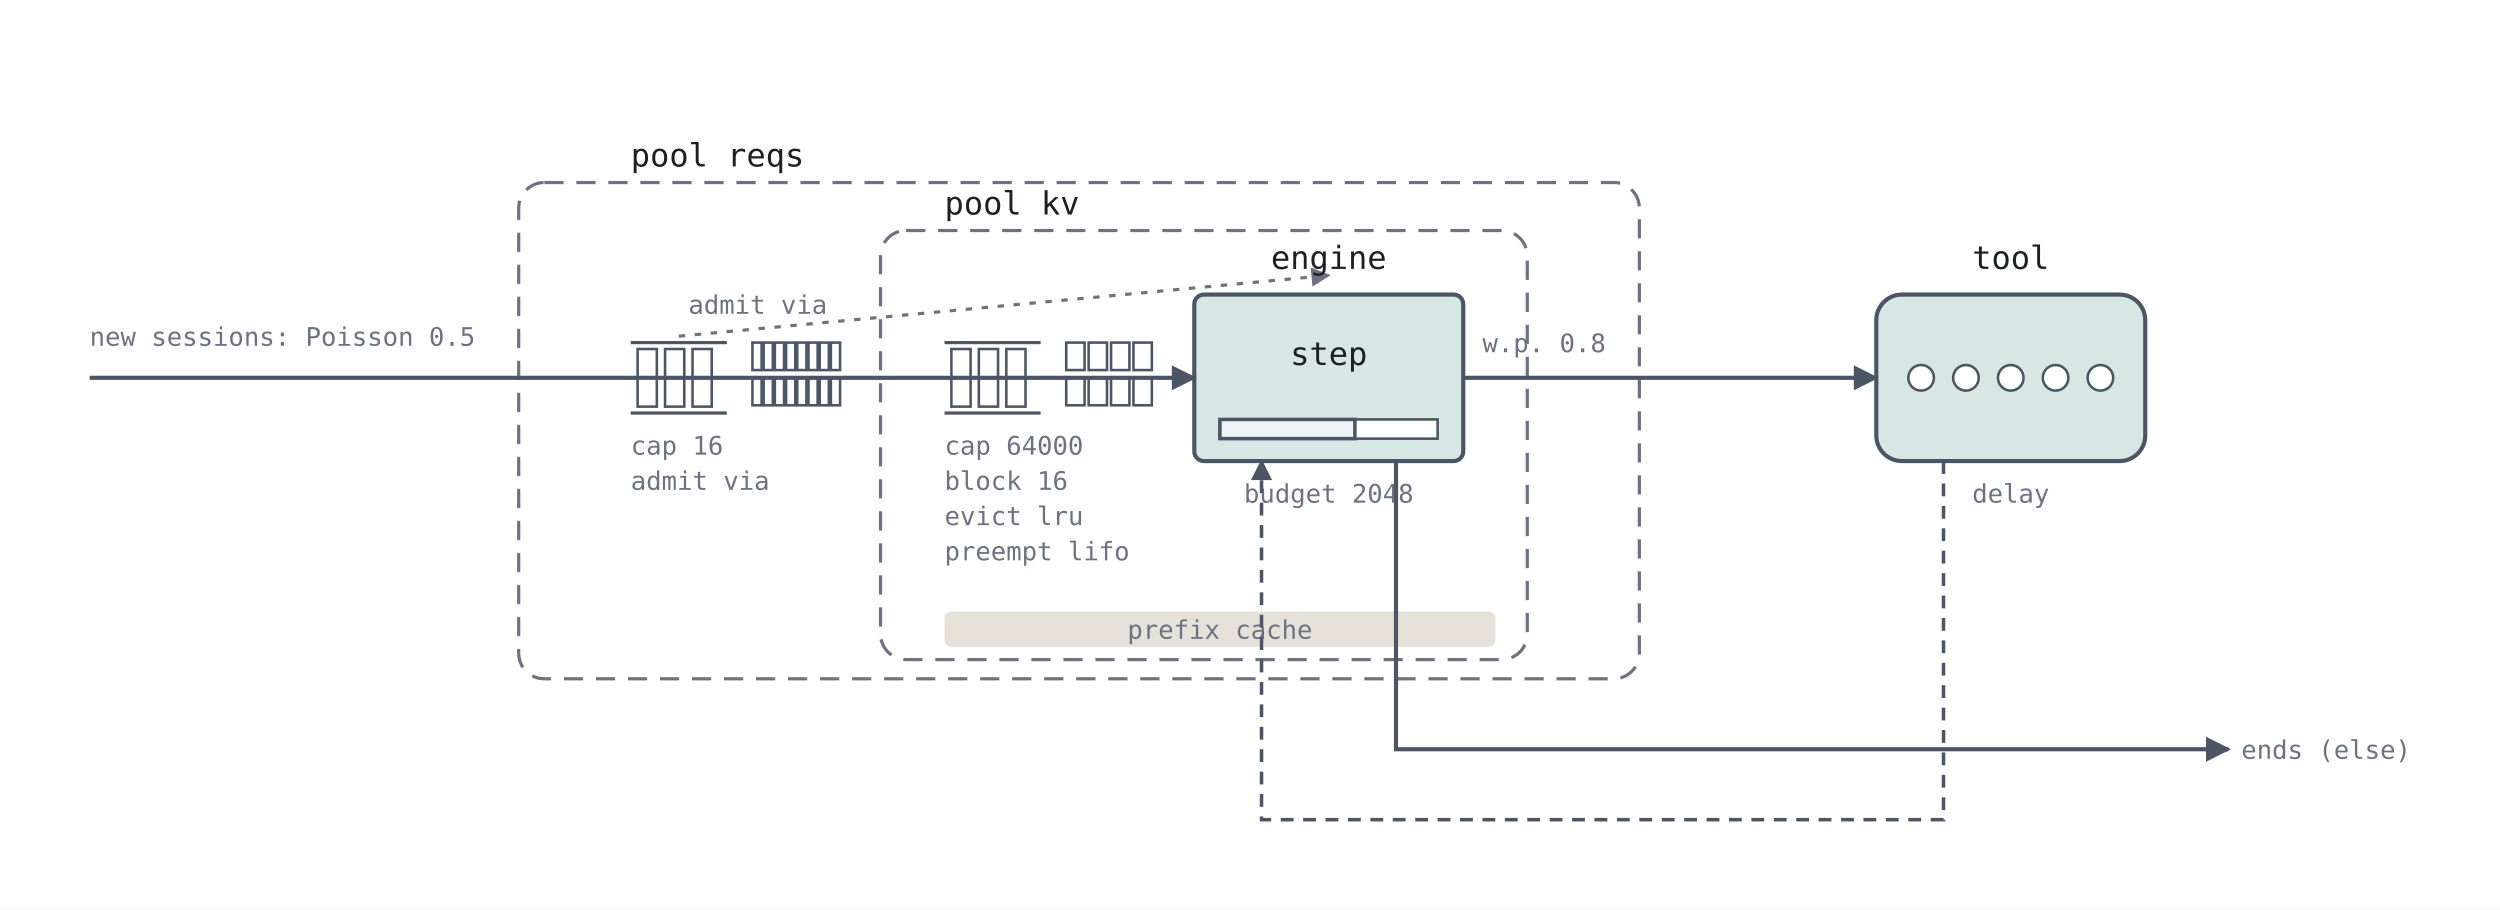
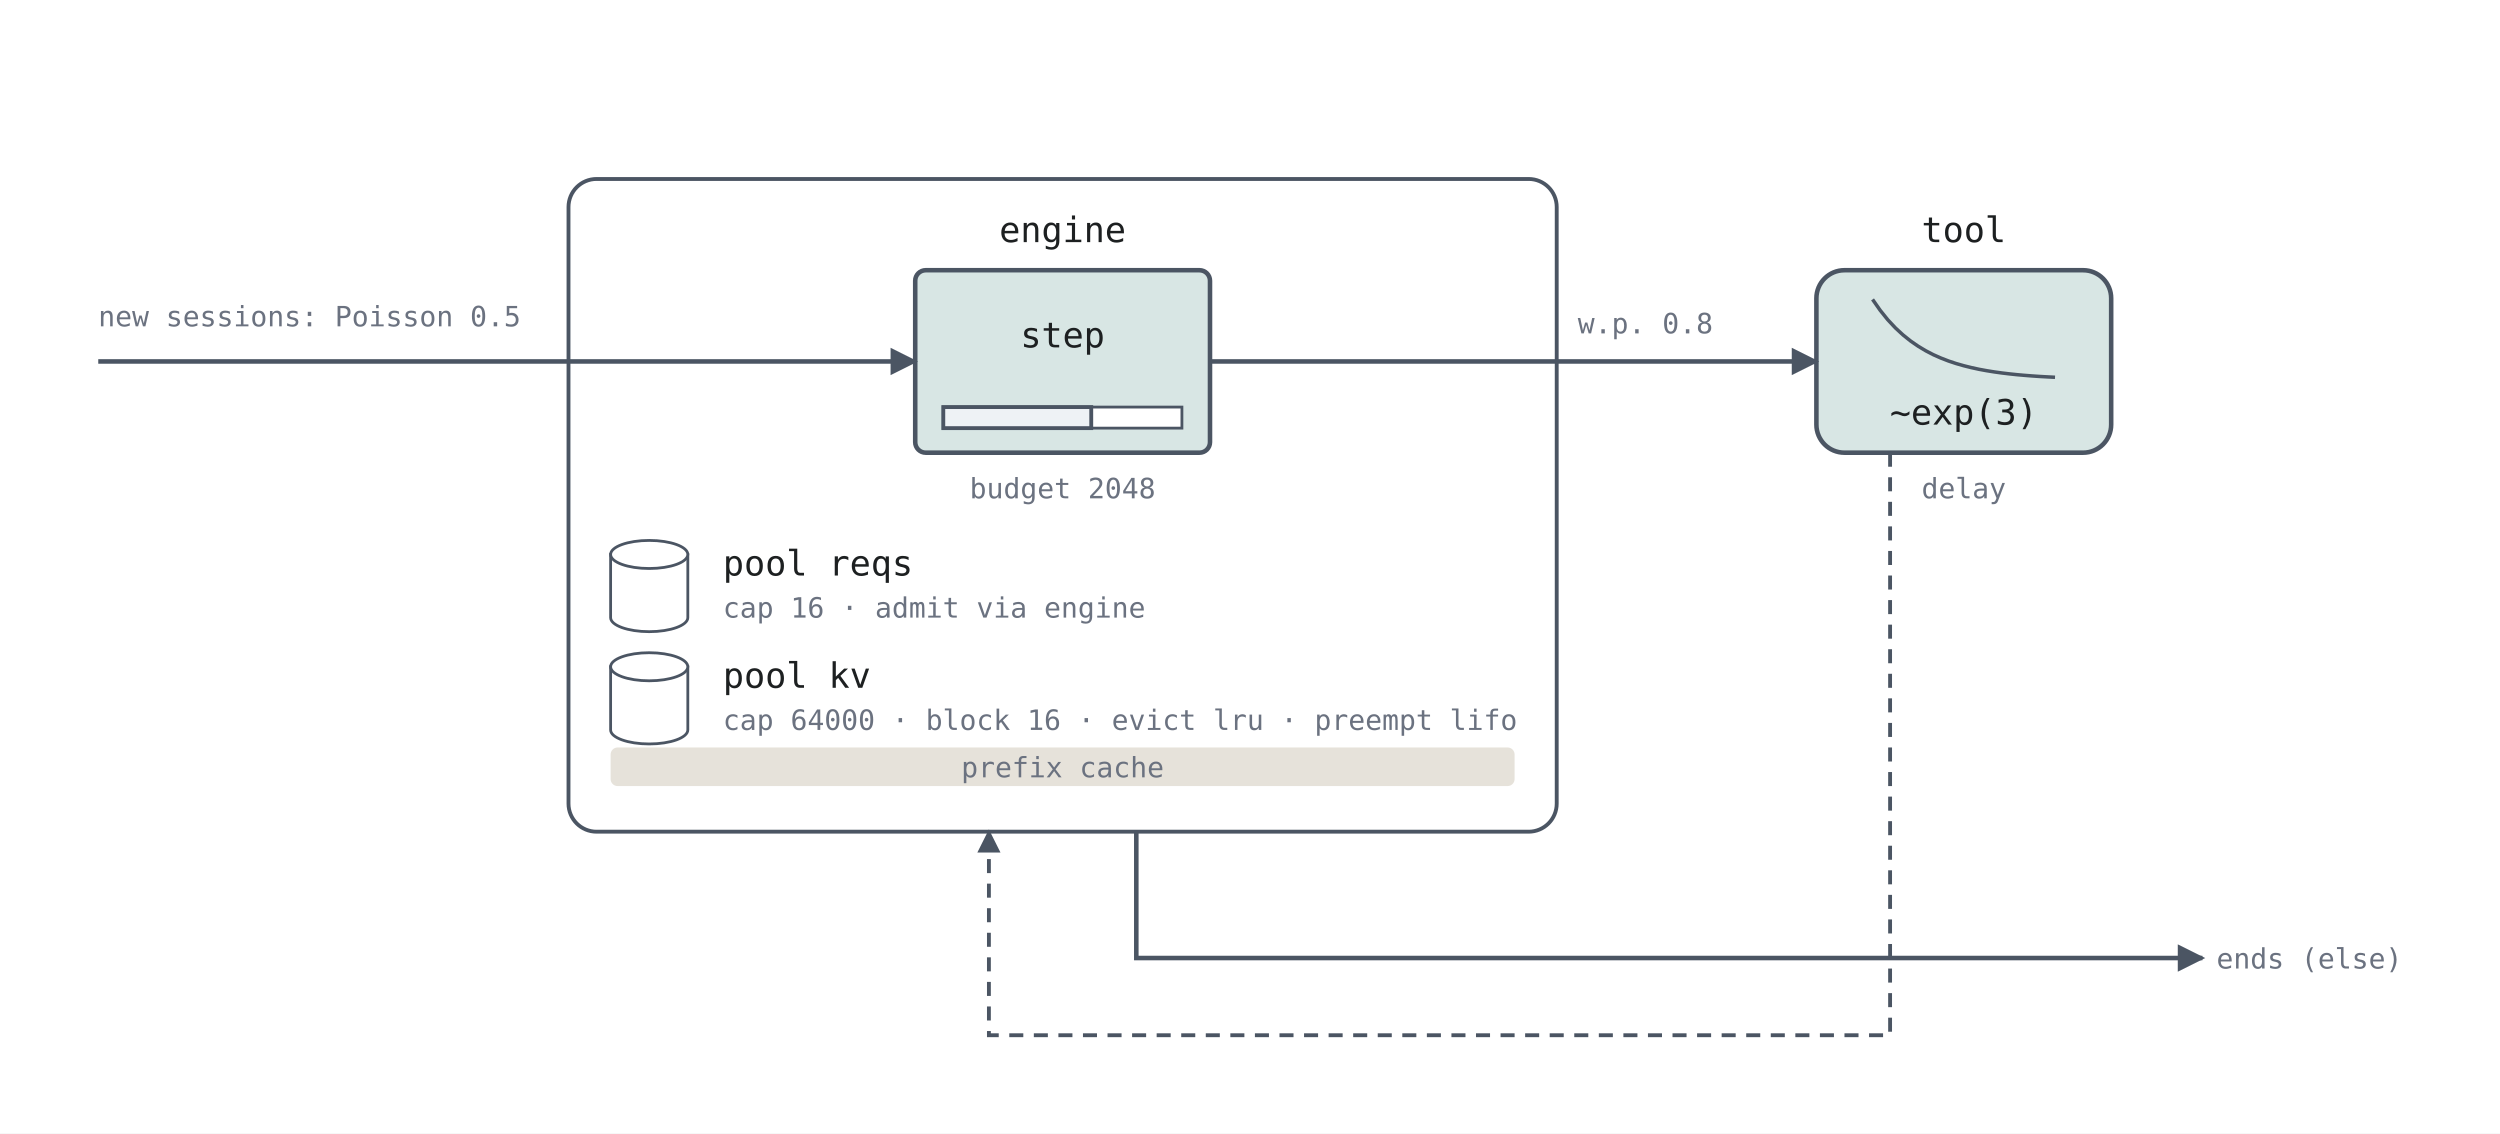
- <svg xmlns="http://www.w3.org/2000/svg" width="780.8" height="284" viewBox="0 0 780.8 284" role="img">
+ <svg xmlns="http://www.w3.org/2000/svg" width="712.4" height="323" viewBox="0 0 712.4 323" role="img">
  <style>
  text { font-family: ui-monospace, "SF Mono", Menlo, Consolas, monospace; }
  @media (prefers-color-scheme: dark) {
    text { fill: #e8e6e3; } text.dim { fill: #9aa4b2; }
    .bg { fill:#14171a }
    .solid { fill:#232a31;stroke:#b6bfcc }
    .cached { fill:#33302a }
    .instance { fill:#1a1f24;stroke:#b6bfcc }
+     .frame { stroke:#b6bfcc }
    .enclosure { stroke:#9aa4b2 }
    .station { fill:#26403d;stroke:#b6bfcc }
    .cell { fill:#14171a;stroke:#b6bfcc }
    .rail { stroke:#b6bfcc }
    .flow { stroke:#b6bfcc }
    .back { stroke:#b6bfcc }
    .relation { stroke:#9aa4b2 }
  }
</style>
  <defs>
    <marker id="a" viewBox="0 0 10 10" refX="9" refY="5" markerWidth="6" markerHeight="6" orient="auto-start-reverse">
      <path d="M0 0 L10 5 L0 10 z" fill="context-stroke" />
    </marker>
  </defs>
-   <rect class="bg" fill="#ffffff" x="0" y="0" width="780.8" height="284" />
-   <rect class="enclosure" fill="none" stroke="#6b7280" stroke-width="1" stroke-dasharray="6 4" x="275" y="72" width="202" height="134" rx="8" />
-   <text x="295" y="67" text-anchor="start" font-size="10" fill="#1d2021">pool kv</text>
-   <path class="rail" fill="none" stroke="#4b5563" stroke-width="1" d="M295 107 L325 107 M295 129 L325 129" />
-   <rect class="cell" fill="#ffffff" stroke="#4b5563" stroke-width=".8" x="297.14" y="109" width="6" height="18" />
-   <rect class="cell" fill="#ffffff" stroke="#4b5563" stroke-width=".8" x="305.71" y="109" width="6" height="18" />
-   <rect class="cell" fill="#ffffff" stroke="#4b5563" stroke-width=".8" x="314.29" y="109" width="6" height="18" />
-   <rect class="cell" fill="#ffffff" stroke="#4b5563" stroke-width=".8" x="333" y="107" width="5.74" height="8.58" />
-   <rect class="cell" fill="#ffffff" stroke="#4b5563" stroke-width=".8" x="340" y="107" width="5.74" height="8.58" />
-   <rect class="cell" fill="#ffffff" stroke="#4b5563" stroke-width=".8" x="347" y="107" width="5.74" height="8.58" />
-   <rect class="cell" fill="#ffffff" stroke="#4b5563" stroke-width=".8" x="354" y="107" width="5.74" height="8.58" />
-   <rect class="cell" fill="#ffffff" stroke="#4b5563" stroke-width=".8" x="333" y="118" width="5.74" height="8.58" />
-   <rect class="cell" fill="#ffffff" stroke="#4b5563" stroke-width=".8" x="340" y="118" width="5.74" height="8.58" />
-   <rect class="cell" fill="#ffffff" stroke="#4b5563" stroke-width=".8" x="347" y="118" width="5.74" height="8.58" />
-   <rect class="cell" fill="#ffffff" stroke="#4b5563" stroke-width=".8" x="354" y="118" width="5.74" height="8.58" />
-   <text x="295" y="142" text-anchor="start" font-size="8" fill="#6b7280" class="dim">cap 64000</text>
-   <text x="295" y="153" text-anchor="start" font-size="8" fill="#6b7280" class="dim">block 16</text>
-   <text x="295" y="164" text-anchor="start" font-size="8" fill="#6b7280" class="dim">evict lru</text>
-   <text x="295" y="175" text-anchor="start" font-size="8" fill="#6b7280" class="dim">preempt lifo</text>
-   <rect class="cached" fill="#e6e2da" stroke="none" x="295" y="191" width="172" height="11" rx="2" />
-   <text x="381" y="199.5" text-anchor="middle" font-size="8" fill="#6b7280" class="dim">prefix cache</text>
-   <rect class="enclosure" fill="none" stroke="#6b7280" stroke-width="1" stroke-dasharray="6 4" x="162" y="57" width="350" height="155" rx="8" />
-   <text x="197" y="52" text-anchor="start" font-size="10" fill="#1d2021">pool reqs</text>
-   <path class="rail" fill="none" stroke="#4b5563" stroke-width="1" d="M197 107 L227 107 M197 129 L227 129" />
-   <rect class="cell" fill="#ffffff" stroke="#4b5563" stroke-width=".8" x="199.14" y="109" width="6" height="18" />
-   <rect class="cell" fill="#ffffff" stroke="#4b5563" stroke-width=".8" x="207.71" y="109" width="6" height="18" />
-   <rect class="cell" fill="#ffffff" stroke="#4b5563" stroke-width=".8" x="216.29" y="109" width="6" height="18" />
-   <rect class="cell" fill="#ffffff" stroke="#4b5563" stroke-width=".8" x="235" y="107" width="2.87" height="8.58" />
-   <rect class="cell" fill="#ffffff" stroke="#4b5563" stroke-width=".8" x="238.5" y="107" width="2.87" height="8.58" />
-   <rect class="cell" fill="#ffffff" stroke="#4b5563" stroke-width=".8" x="242" y="107" width="2.87" height="8.58" />
-   <rect class="cell" fill="#ffffff" stroke="#4b5563" stroke-width=".8" x="245.5" y="107" width="2.87" height="8.58" />
-   <rect class="cell" fill="#ffffff" stroke="#4b5563" stroke-width=".8" x="249" y="107" width="2.87" height="8.58" />
-   <rect class="cell" fill="#ffffff" stroke="#4b5563" stroke-width=".8" x="252.5" y="107" width="2.87" height="8.58" />
-   <rect class="cell" fill="#ffffff" stroke="#4b5563" stroke-width=".8" x="256" y="107" width="2.87" height="8.58" />
-   <rect class="cell" fill="#ffffff" stroke="#4b5563" stroke-width=".8" x="259.5" y="107" width="2.87" height="8.58" />
-   <rect class="cell" fill="#ffffff" stroke="#4b5563" stroke-width=".8" x="235" y="118" width="2.87" height="8.58" />
-   <rect class="cell" fill="#ffffff" stroke="#4b5563" stroke-width=".8" x="238.5" y="118" width="2.87" height="8.58" />
-   <rect class="cell" fill="#ffffff" stroke="#4b5563" stroke-width=".8" x="242" y="118" width="2.87" height="8.58" />
-   <rect class="cell" fill="#ffffff" stroke="#4b5563" stroke-width=".8" x="245.5" y="118" width="2.87" height="8.58" />
-   <rect class="cell" fill="#ffffff" stroke="#4b5563" stroke-width=".8" x="249" y="118" width="2.87" height="8.58" />
-   <rect class="cell" fill="#ffffff" stroke="#4b5563" stroke-width=".8" x="252.5" y="118" width="2.87" height="8.58" />
-   <rect class="cell" fill="#ffffff" stroke="#4b5563" stroke-width=".8" x="256" y="118" width="2.87" height="8.58" />
-   <rect class="cell" fill="#ffffff" stroke="#4b5563" stroke-width=".8" x="259.5" y="118" width="2.87" height="8.58" />
-   <text x="197" y="142" text-anchor="start" font-size="8" fill="#6b7280" class="dim">cap 16</text>
-   <text x="197" y="153" text-anchor="start" font-size="8" fill="#6b7280" class="dim">admit via</text>
-   <path class="relation" fill="none" stroke="#6b7280" stroke-width="1" stroke-dasharray="2 3" d="M212 105 L415 86" marker-end="url(#a)" />
-   <text x="215" y="98" text-anchor="start" font-size="8" fill="#6b7280" class="dim">admit via</text>
-   <rect class="station" fill="#d8e6e4" stroke="#4b5563" stroke-width="1.3" x="373" y="92" width="84" height="52" rx="3" />
-   <rect class="cell" fill="#ffffff" stroke="#4b5563" stroke-width=".8" x="381" y="131" width="68" height="6" />
-   <rect class="solid" fill="#eef2f5" stroke="#4b5563" stroke-width="1.1" x="381" y="131" width="42.16" height="6" />
-   <text x="415" y="114" text-anchor="middle" font-size="10" fill="#1d2021">step</text>
-   <text x="415" y="84" text-anchor="middle" font-size="10" fill="#1d2021">engine</text>
-   <text x="415" y="157" text-anchor="middle" font-size="8" fill="#6b7280" class="dim">budget 2048</text>
-   <rect class="station" fill="#d8e6e4" stroke="#4b5563" stroke-width="1.3" x="586" y="92" width="84" height="52" rx="8" />
-   <circle class="cell" fill="#ffffff" stroke="#4b5563" stroke-width=".8" cx="600" cy="118" r="4" />
-   <circle class="cell" fill="#ffffff" stroke="#4b5563" stroke-width=".8" cx="614" cy="118" r="4" />
-   <circle class="cell" fill="#ffffff" stroke="#4b5563" stroke-width=".8" cx="628" cy="118" r="4" />
-   <circle class="cell" fill="#ffffff" stroke="#4b5563" stroke-width=".8" cx="642" cy="118" r="4" />
-   <circle class="cell" fill="#ffffff" stroke="#4b5563" stroke-width=".8" cx="656" cy="118" r="4" />
-   <text x="628" y="84" text-anchor="middle" font-size="10" fill="#1d2021">tool</text>
-   <text x="628" y="157" text-anchor="middle" font-size="8" fill="#6b7280" class="dim">delay</text>
-   <path class="flow" fill="none" stroke="#4b5563" stroke-width="1.3" d="M28 118 L373 118" marker-end="url(#a)" />
-   <text x="28" y="108" text-anchor="start" font-size="8" fill="#6b7280" class="dim">new sessions: Poisson 0.5</text>
-   <path class="flow" fill="none" stroke="#4b5563" stroke-width="1.3" d="M457 118 L586 118" marker-end="url(#a)" />
-   <text x="463" y="110" text-anchor="start" font-size="8" fill="#6b7280" class="dim">w.p. 0.8</text>
-   <path class="flow" fill="none" stroke="#4b5563" stroke-width="1.3" d="M436 144 L436 234 L696 234" marker-end="url(#a)" />
-   <text x="700" y="237" text-anchor="start" font-size="8" fill="#6b7280" class="dim">ends (else)</text>
-   <path class="back" fill="none" stroke="#4b5563" stroke-width="1.1" stroke-dasharray="4 3" d="M607 144 L607 256 L394 256 L394 144" marker-end="url(#a)" />
+   <rect class="bg" fill="#ffffff" x="0" y="0" width="712.4" height="323" />
+   <rect class="frame" fill="none" stroke="#4b5563" stroke-width="1.1" x="162" y="51" width="281.6" height="186" rx="8" />
+   <path class="cell" fill="#ffffff" stroke="#4b5563" stroke-width=".8" d="M 174 158 L 174 176 A 11 4 0 0 0 196 176 L 196 158 Z" />
+   <ellipse class="cell" fill="#ffffff" stroke="#4b5563" stroke-width=".8" cx="185" cy="158" rx="11" ry="4" />
+   <text x="206" y="164" text-anchor="start" font-size="10" fill="#1d2021">pool reqs</text>
+   <text x="206" y="176" text-anchor="start" font-size="8" fill="#6b7280" class="dim">cap 16 · admit via engine</text>
+   <path class="cell" fill="#ffffff" stroke="#4b5563" stroke-width=".8" d="M 174 190 L 174 208 A 11 4 0 0 0 196 208 L 196 190 Z" />
+   <ellipse class="cell" fill="#ffffff" stroke="#4b5563" stroke-width=".8" cx="185" cy="190" rx="11" ry="4" />
+   <text x="206" y="196" text-anchor="start" font-size="10" fill="#1d2021">pool kv</text>
+   <text x="206" y="208" text-anchor="start" font-size="8" fill="#6b7280" class="dim">cap 64000 · block 16 · evict lru · preempt lifo</text>
+   <rect class="cached" fill="#e6e2da" stroke="none" x="174" y="213" width="257.6" height="11" rx="2" />
+   <text x="302.8" y="221.5" text-anchor="middle" font-size="8" fill="#6b7280" class="dim">prefix cache</text>
+   <rect class="station" fill="#d8e6e4" stroke="#4b5563" stroke-width="1.3" x="260.8" y="77" width="84" height="52" rx="3" />
+   <rect class="cell" fill="#ffffff" stroke="#4b5563" stroke-width=".8" x="268.8" y="116" width="68" height="6" />
+   <rect class="solid" fill="#eef2f5" stroke="#4b5563" stroke-width="1.1" x="268.8" y="116" width="42.16" height="6" />
+   <text x="302.8" y="99" text-anchor="middle" font-size="10" fill="#1d2021">step</text>
+   <text x="302.8" y="69" text-anchor="middle" font-size="10" fill="#1d2021">engine</text>
+   <text x="302.8" y="142" text-anchor="middle" font-size="8" fill="#6b7280" class="dim">budget 2048</text>
+   <rect class="station" fill="#d8e6e4" stroke="#4b5563" stroke-width="1.3" x="517.6" y="77" width="84" height="52" rx="8" />
+   <path class="rail" fill="none" stroke="#4b5563" stroke-width="1" d="M 533.6 85.32 L 535.77 88.42 L 537.93 91.11 L 540.1 93.43 L 542.27 95.43 L 544.43 97.16 L 546.6 98.66 L 548.77 99.96 L 550.93 101.08 L 553.1 102.04 L 555.27 102.88 L 557.43 103.6 L 559.6 104.22 L 561.77 104.76 L 563.93 105.23 L 566.1 105.63 L 568.27 105.98 L 570.43 106.28 L 572.6 106.54 L 574.77 106.77 L 576.93 106.96 L 579.1 107.13 L 581.27 107.28 L 583.43 107.4 L 585.6 107.51" />
+   <text x="559.6" y="121" text-anchor="middle" font-size="10" fill="#1d2021">~exp(3)</text>
+   <text x="559.6" y="69" text-anchor="middle" font-size="10" fill="#1d2021">tool</text>
+   <text x="559.6" y="142" text-anchor="middle" font-size="8" fill="#6b7280" class="dim">delay</text>
+   <path class="flow" fill="none" stroke="#4b5563" stroke-width="1.3" d="M28 103 L260.8 103" marker-end="url(#a)" />
+   <text x="28" y="93" text-anchor="start" font-size="8" fill="#6b7280" class="dim">new sessions: Poisson 0.5</text>
+   <path class="flow" fill="none" stroke="#4b5563" stroke-width="1.3" d="M344.8 103 L517.6 103" marker-end="url(#a)" />
+   <text x="449.6" y="95" text-anchor="start" font-size="8" fill="#6b7280" class="dim">w.p. 0.8</text>
+   <path class="flow" fill="none" stroke="#4b5563" stroke-width="1.3" d="M323.8 237 L323.8 273 L627.6 273" marker-end="url(#a)" />
+   <text x="631.6" y="276" text-anchor="start" font-size="8" fill="#6b7280" class="dim">ends (else)</text>
+   <path class="back" fill="none" stroke="#4b5563" stroke-width="1.1" stroke-dasharray="4 3" d="M538.6 129 L538.6 295 L281.8 295 L281.8 237" marker-end="url(#a)" />
</svg>
